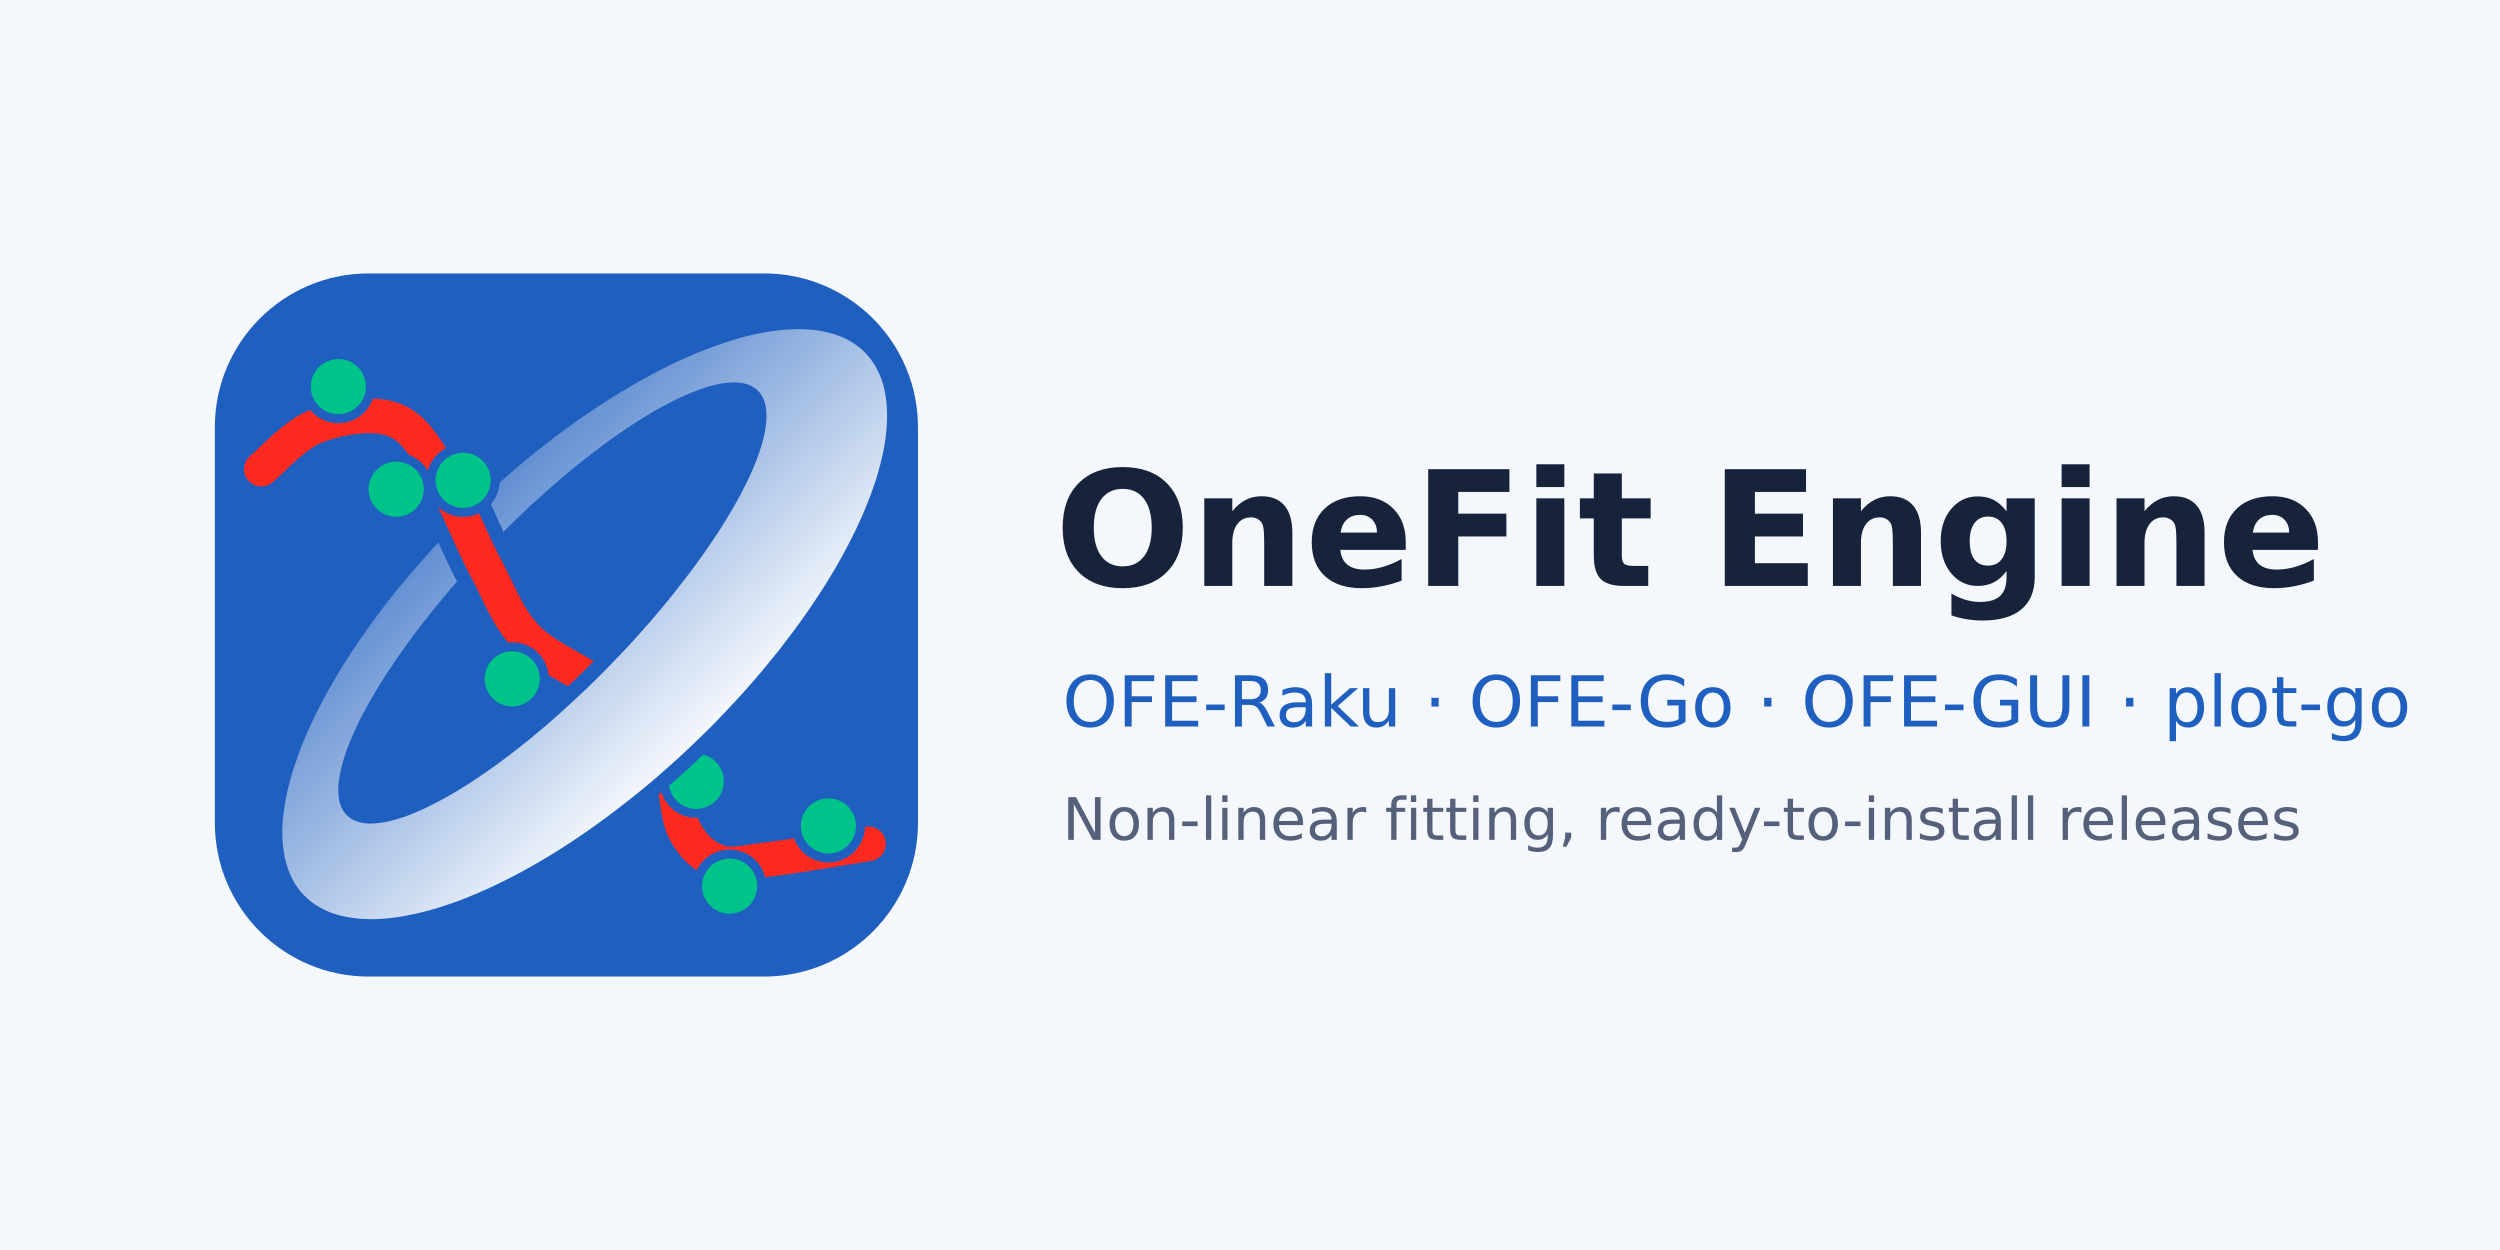
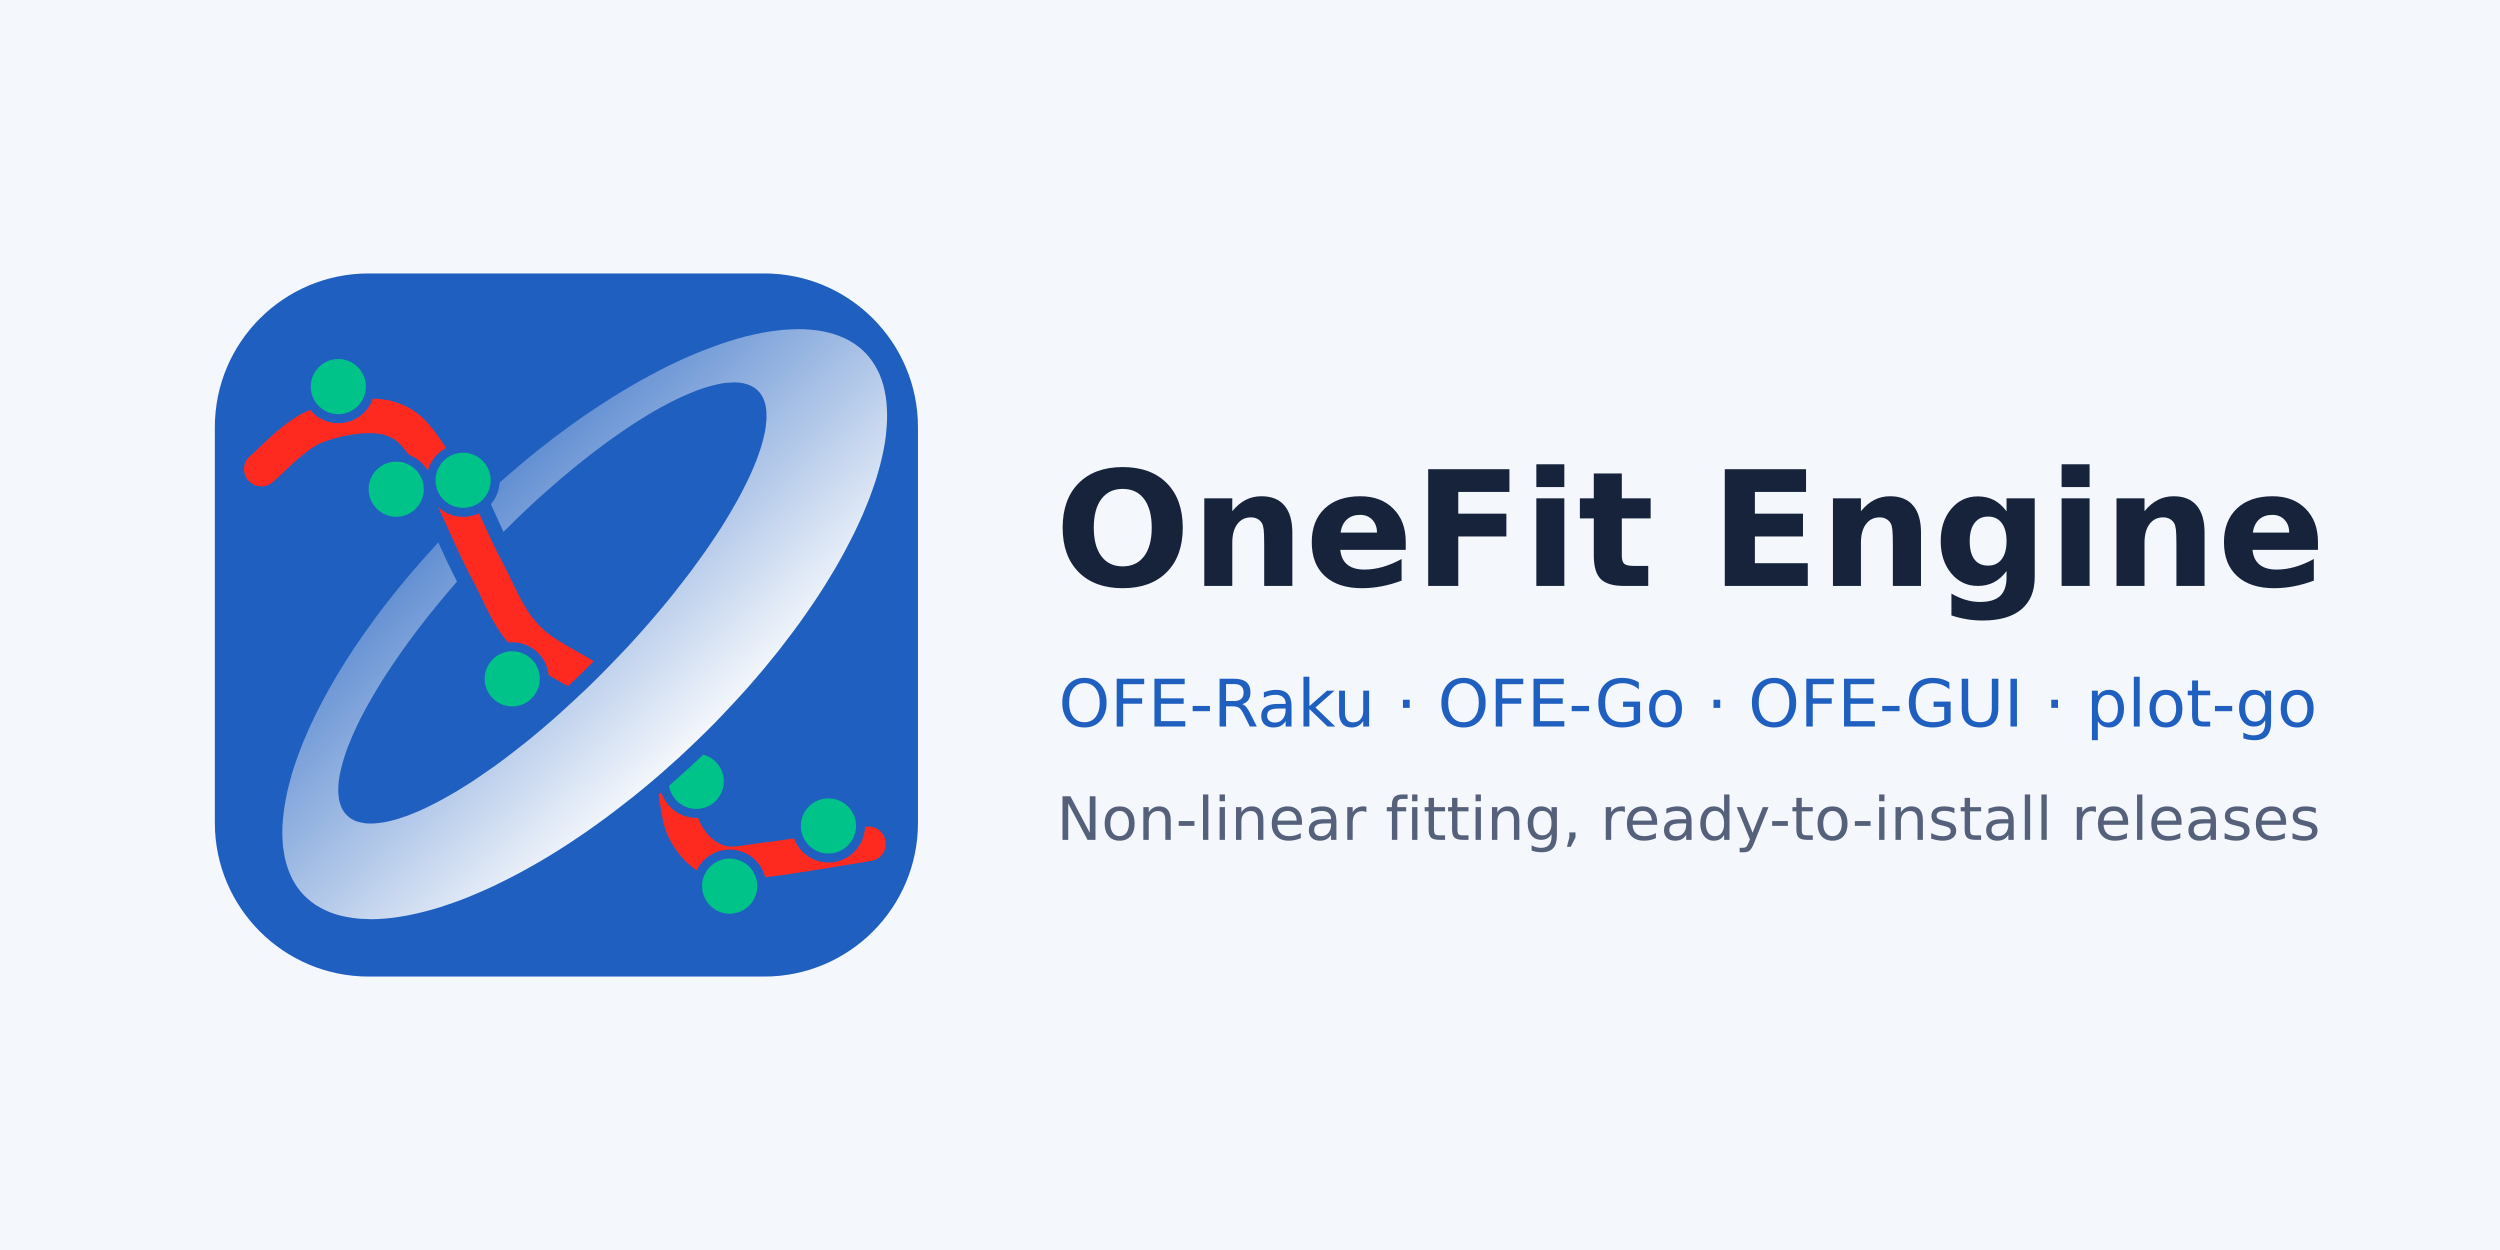
<svg xmlns="http://www.w3.org/2000/svg" viewBox="0 0 1280 640" width="1280" height="640">
  <rect width="1280" height="640" fill="#f4f7fc" />
  <svg x="110" y="140" width="360" height="360" viewBox="0 0 64 64">
    <defs>
      <linearGradient id="ring" gradientUnits="userSpaceOnUse" x1="23.44" y1="21.34" x2="43.89" y2="42.51">
        <stop offset="0" stop-color="#ffffff" stop-opacity="0.30" />
        <stop offset="1" stop-color="#ffffff" stop-opacity="0.95" />
      </linearGradient>
      <clipPath id="far">
        <path d="M-37.55 100.69L104.88 -36.85 36.11 -108.06 -106.32 29.48Z" />
      </clipPath>
      <clipPath id="near">
        <path d="M-37.55 100.69L104.88 -36.85 173.65 34.37 31.22 171.91Z" />
      </clipPath>
      <mask id="far-cut" maskUnits="userSpaceOnUse" x="-20" y="-20" width="104" height="104">
        <rect x="-20" y="-20" width="104" height="104" fill="#fff" />
        <g clip-path="url(#far)">
          <path d="M4.23 17.81L4.27 17.78 4.32 17.74 4.36 17.7 4.41 17.66 4.46 17.62 4.51 17.57 4.57 17.52 4.62 17.47 4.68 17.42 4.74 17.36 4.8 17.3 4.87 17.24 4.93 17.18 5 17.11 5.07 17.05 5.14 16.98 5.21 16.91 5.28 16.84 5.36 16.77 5.43 16.7 5.51 16.63 5.59 16.55 5.67 16.48 5.75 16.4 5.83 16.33 5.91 16.25 6 16.17 6.08 16.09 6.17 16.01 6.26 15.94 6.34 15.86 6.43 15.78 6.52 15.7 6.61 15.62 6.71 15.54 6.8 15.47 6.89 15.39 6.98 15.31 7.08 15.24 7.17 15.16 7.27 15.09 7.36 15.01 7.46 14.94 7.55 14.87 7.65 14.8 7.75 14.73 7.84 14.66 7.94 14.6 8.04 14.53 8.14 14.47 8.23 14.41 8.33 14.35 8.43 14.29 8.53 14.24 8.62 14.18 8.72 14.13 8.82 14.09 8.91 14.04 9.01 14 9.1 13.96 9.2 13.92 9.3 13.88 9.4 13.84 9.5 13.81 9.6 13.77 9.71 13.73 9.81 13.7 9.92 13.66 10.02 13.63 10.13 13.59 10.24 13.56 10.35 13.53 10.47 13.5 10.58 13.47 10.69 13.44 10.81 13.41 10.92 13.38 11.04 13.35 11.15 13.32 11.27 13.3 11.39 13.27 11.5 13.25 11.62 13.22 11.74 13.2 11.86 13.18 11.98 13.16 12.1 13.14 12.22 13.12 12.34 13.1 12.45 13.08 12.57 13.07 12.69 13.05 12.81 13.04 12.93 13.02 13.05 13.01 13.16 13 13.28 12.99 13.4 12.98 13.51 12.98 13.63 12.97 13.74 12.97 13.85 12.96 13.97 12.96 14.08 12.96 14.19 12.96 14.3 12.96 14.41 12.97 14.52 12.97 14.62 12.98 14.73 12.99 14.83 13 14.94 13.01 15.04 13.02 15.14 13.03 15.24 13.05 15.33 13.06 15.43 13.08 15.52 13.1 15.61 13.12 15.7 13.14 15.79 13.17 15.88 13.19 15.96 13.22 16.04 13.25 16.13 13.27 16.21 13.3 16.29 13.33 16.36 13.36 16.44 13.39 16.52 13.42 16.59 13.46 16.66 13.49 16.74 13.52 16.81 13.56 16.88 13.6 16.95 13.64 17.01 13.67 17.08 13.71 17.15 13.76 17.21 13.8 17.28 13.84 17.34 13.89 17.41 13.94 17.47 13.98 17.53 14.03 17.59 14.08 17.66 14.13 17.72 14.19 17.78 14.24 17.84 14.3 17.9 14.36 17.96 14.42 18.02 14.48 18.08 14.54 18.14 14.6 18.2 14.67 18.26 14.74 18.32 14.81 18.38 14.88 18.44 14.95 18.5 15.02 18.56 15.1 18.63 15.18 18.69 15.26 18.75 15.34 18.81 15.42 18.88 15.51 18.94 15.59 19 15.68 19.07 15.77 19.13 15.87 19.2 15.96 19.27 16.06 19.33 16.16 19.4 16.26 19.47 16.36 19.54 16.47 19.62 16.58 19.69 16.69 19.76 16.8 19.84 16.91 19.91 17.03 19.99 17.16 20.07 17.29 20.14 17.42 20.22 17.55 20.3 17.69 20.38 17.84 20.46 17.98 20.54 18.13 20.62 18.29 20.7 18.44 20.78 18.6 20.86 18.76 20.95 18.92 21.03 19.09 21.11 19.26 21.2 19.43 21.28 19.6 21.36 19.78 21.45 19.95 21.53 20.13 21.62 20.31 21.7 20.49 21.79 20.67 21.87 20.86 21.96 21.04 22.04 21.22 22.13 21.41 22.21 21.59 22.3 21.78 22.38 21.97 22.47 22.15 22.55 22.34 22.63 22.53 22.72 22.71 22.8 22.9 22.89 23.08 22.97 23.27 23.06 23.45 23.14 23.64 23.22 23.82 23.3 24 23.39 24.18 23.47 24.35 23.55 24.53 23.63 24.7 23.71 24.88 23.79 25.05 23.87 25.22 23.95 25.38 24.03 25.54 24.11 25.7 24.18 25.86 24.26 26.02 24.34 26.17 24.41 26.32 24.49 26.46 24.56 26.61 24.63 26.75 24.71 26.88 24.78 27.02 24.85 27.15 24.91 27.28 24.98 27.41 25.05 27.54 25.11 27.67 25.17 27.8 25.24 27.92 25.3 28.05 25.36 28.17 25.42 28.29 25.48 28.41 25.53 28.53 25.59 28.65 25.65 28.77 25.7 28.88 25.76 29 25.82 29.11 25.87 29.23 25.93 29.34 25.98 29.45 26.03 29.56 26.09 29.67 26.14 29.78 26.2 29.89 26.25 29.99 26.31 30.1 26.36 30.21 26.42 30.31 26.47 30.42 26.53 30.52 26.58 30.62 26.64 30.72 26.7 30.83 26.76 30.93 26.81 31.03 26.87 31.13 26.93 31.23 26.99 31.32 27.06 31.42 27.12 31.52 27.18 31.62 27.25 31.72 27.32 31.81 27.38 31.91 27.45 32.01 27.52 32.1 27.59 32.2 27.67 32.29 27.74 32.39 27.82 32.48 27.89 32.58 27.97 32.67 28.06 32.77 28.14 32.86 28.22 32.96 28.31 33.05 28.4 33.15 28.49 33.24 28.58 33.34 28.68 33.43 28.78 33.52 28.88 33.61 28.98 33.7 29.08 33.79 29.19 33.87 29.3 33.96 29.41 34.05 29.52 34.13 29.63 34.21 29.75 34.29 29.86 34.38 29.98 34.46 30.1 34.54 30.22 34.62 30.34 34.69 30.46 34.77 30.59 34.85 30.71 34.93 30.84 35 30.96 35.08 31.09 35.15 31.22 35.23 31.35 35.3 31.48 35.38 31.61 35.45 31.74 35.53 31.87 35.6 32 35.68 32.13 35.75 32.26 35.83 32.39 35.9 32.52 35.98 32.65 36.05 32.79 36.13 32.92 36.2 33.05 36.28 33.18 36.35 33.31 36.43 33.44 36.51 33.56 36.58 33.69 36.66 33.82 36.74 33.95 36.82 34.07 36.9 34.2 36.98 34.32 37.06 34.44 37.14 34.56 37.23 34.68 37.31 34.8 37.4 34.92 37.48 35.04 37.57 35.15 37.66 35.26 37.75 35.37 37.84 35.48 37.93 35.59 38.02 35.7 38.11 35.8 38.21 35.91 38.31 36.01 38.4 36.12 38.5 36.22 38.6 36.33 38.7 36.43 38.8 36.53 38.9 36.64 39 36.74 39.11 36.85 39.21 36.95 39.32 37.05 39.42 37.16 39.53 37.26 39.63 37.36 39.74 37.46 39.85 37.56 39.96 37.66 40.06 37.76 40.17 37.86 40.28 37.96 40.39 38.06 40.5 38.16 40.61 38.26 40.73 38.35 40.84 38.45 40.95 38.54 41.06 38.64 41.17 38.73 41.29 38.83 41.4 38.92 41.51 39.01 41.62 39.1 41.74 39.19 41.85 39.28 41.96 39.37 42.08 39.45 42.19 39.54 42.3 39.63 42.41 39.71 42.53 39.79 42.64 39.87 42.75 39.96 42.86 40.04 42.98 40.11 43.09 40.19 43.2 40.27 43.31 40.34 43.42 40.42 43.53 40.49 43.64 40.56 43.75 40.63 43.86 40.7 43.97 40.76 44.08 40.83 44.19 40.89 44.29 40.96 44.4 41.02 44.5 41.08 44.61 41.13 44.72 41.19 44.82 41.24 44.93 41.29 45.03 41.34 45.14 41.39 45.25 41.43 45.36 41.48 45.47 41.52 45.58 41.55 45.69 41.59 45.8 41.63 45.91 41.66 46.02 41.69 46.13 41.72 46.24 41.75 46.35 41.78 46.46 41.81 46.57 41.83 46.68 41.86 46.79 41.88 46.9 41.91 47.01 41.93 47.12 41.95 47.23 41.97 47.34 41.99 47.45 42.01 47.56 42.02 47.67 42.04 47.78 42.06 47.88 42.08 47.99 42.09 48.1 42.11 48.2 42.13 48.31 42.14 48.41 42.16 48.52 42.18 48.62 42.19 48.72 42.21 48.82 42.23 48.93 42.25 49.03 42.27 49.12 42.28 49.22 42.3 49.32 42.32 49.42 42.34 49.51 42.37 49.6 42.39 49.7 42.41 49.79 42.44 49.88 42.46 49.97 42.49 50.05 42.52 50.14 42.55 50.22 42.58 50.31 42.61 50.39 42.64 50.47 42.68 50.55 42.71 50.62 42.75 50.7 42.79 50.77 42.83 50.85 42.87 50.92 42.91 50.99 42.95 51.06 42.99 51.13 43.04 51.2 43.08 51.27 43.12 51.33 43.16 51.4 43.21 51.46 43.25 51.52 43.29 51.59 43.34 51.65 43.38 51.71 43.43 51.77 43.47 51.83 43.52 51.89 43.56 51.94 43.61 52 43.66 52.06 43.7 52.11 43.75 52.16 43.8 52.22 43.85 52.27 43.89 52.32 43.94 52.37 43.99 52.42 44.04 52.47 44.09 52.51 44.14 52.56 44.2 52.61 44.25 52.65 44.3 52.7 44.35 52.74 44.4 52.78 44.46 52.82 44.51 52.86 44.56 52.9 44.62 52.94 44.67 52.98 44.73 53.02 44.78 53.05 44.84 53.09 44.9 53.12 44.95 53.16 45.01 53.19 45.07 53.22 45.13 53.25 45.19 53.28 45.24 53.31 45.3 53.34 45.36 53.37 45.42 53.4 45.49 53.42 45.55 53.45 45.61 53.47 45.67 53.5 45.73 53.52 45.8 53.54 45.86 53.56 45.92 53.58 45.99 53.6 46.05 53.62 46.11 53.64 46.17 53.65 46.23 53.66 46.29 53.68 46.36 53.69 46.42 53.7 46.48 53.71 46.54 53.72 46.6 53.72 46.66 53.73 46.72 53.73 46.79 53.74 46.85 53.74 46.91 53.74 46.97 53.74 47.04 53.74 47.1 53.74 47.17 53.74 47.23 53.74 47.29 53.74 47.36 53.73 47.43 53.73 47.49 53.73 47.56 53.72 47.63 53.71 47.7 53.71 47.77 53.7 47.84 53.69 47.91 53.68 47.99 53.67 48.06 53.66 48.14 53.65 48.21 53.64 48.29 53.63 48.37 53.62 48.45 53.61 48.53 53.6 48.61 53.59 48.69 53.57 48.78 53.56 48.87 53.55 48.95 53.53 49.04 53.52 49.13 53.51 49.23 53.49 49.32 53.48 49.42 53.46 49.51 53.45 49.61 53.44 49.72 53.42 49.82 53.41 49.92 53.39 50.03 53.38 50.14 53.37 50.25 53.35 50.36 53.34 50.48 53.32 50.6 53.31 50.73 53.29 50.86 53.28 50.99 53.26 51.13 53.24 51.28 53.22 51.42 53.2 51.57 53.18 51.73 53.16 51.89 53.13 52.05 53.11 52.21 53.09 52.37 53.06 52.54 53.04 52.71 53.01 52.88 52.98 53.06 52.96 53.23 52.93 53.41 52.9 53.59 52.88 53.77 52.85 53.95 52.82 54.13 52.79 54.31 52.76 54.49 52.73 54.67 52.7 54.85 52.67 55.04 52.65 55.22 52.62 55.4 52.59 55.58 52.56 55.76 52.53 55.93 52.5 56.11 52.47 56.28 52.44 56.46 52.41 56.63 52.39 56.8 52.36 56.96 52.33 57.13 52.3 57.29 52.28 57.44 52.25 57.6 52.23 57.75 52.2 57.9 52.18 58.04 52.15 58.18 52.13 58.32 52.11 58.45 52.09 58.58 52.07 58.7 52.05 58.82 52.03 58.94 52.01 59.04 51.99 59.15 51.97 59.24 51.96 59.33 51.94 59.42 51.93 59.5 51.92" fill="none" stroke="#000" stroke-width="5.79" stroke-linecap="round" stroke-linejoin="round" />
          <circle cx="11.24" cy="10.3" r="3.33" />
          <circle cx="16.51" cy="19.64" r="3.33" />
          <circle cx="22.6" cy="18.83" r="3.33" />
          <circle cx="27.07" cy="36.9" r="3.33" />
          <circle cx="43.82" cy="46.23" r="3.33" />
          <circle cx="46.86" cy="55.77" r="3.33" />
          <circle cx="55.85" cy="50.29" r="3.33" />
        </g>
      </mask>
      <mask id="near-cut" maskUnits="userSpaceOnUse" x="-20" y="-20" width="104" height="104">
        <rect x="-20" y="-20" width="104" height="104" fill="#fff" />
        <g clip-path="url(#near)">
          <path d="M59.22 7.24L59.53 7.59 59.81 7.96 60.07 8.35 60.3 8.77 60.51 9.2 60.69 9.67 60.84 10.15 60.96 10.65 61.06 11.18 61.13 11.72 61.17 12.29 61.19 12.88 61.18 13.48 61.14 14.1 61.08 14.74 60.99 15.4 60.87 16.07 60.72 16.76 60.55 17.46 60.35 18.18 60.13 18.91 59.87 19.66 59.6 20.41 59.29 21.18 58.97 21.96 58.61 22.75 58.24 23.54 57.83 24.35 57.41 25.16 56.96 25.98 56.49 26.81 55.99 27.64 55.48 28.47 54.94 29.31 54.38 30.15 53.8 30.99 53.2 31.84 52.58 32.68 51.94 33.52 51.29 34.37 50.61 35.2 49.93 36.04 49.22 36.87 48.5 37.7 47.76 38.52 47.01 39.33 46.25 40.14 45.48 40.94 44.69 41.73 43.89 42.51 43.08 43.28 42.27 44.04 41.44 44.78 40.61 45.52 39.77 46.24 38.92 46.95 38.07 47.64 37.21 48.31 36.36 48.97 35.49 49.62 34.63 50.24 33.77 50.85 32.9 51.44 32.04 52.01 31.18 52.56 30.32 53.09 29.46 53.6 28.61 54.08 27.76 54.55 26.92 54.99 26.08 55.41 25.26 55.81 24.44 56.18 23.63 56.53 22.83 56.86 22.04 57.16 21.26 57.43 20.49 57.69 19.74 57.91 19 58.11 18.28 58.28 17.57 58.43 16.88 58.55 16.2 58.65 15.54 58.72 14.9 58.76 14.27 58.78 13.67 58.76 13.09 58.73 12.52 58.66 11.98 58.57 11.46 58.46 10.96 58.32 10.48 58.15 10.03 57.95 9.6 57.73 9.19 57.49 8.81 57.22 8.45 56.92 8.11 56.6 7.8 56.26 7.52 55.89 7.26 55.49 7.03 55.08 6.83 54.64 6.65 54.18 6.5 53.7 6.37 53.19 6.28 52.67 6.2 52.12 6.16 51.56 6.14 50.97 6.15 50.37 6.19 49.74 6.26 49.1 6.35 48.45 6.47 47.77 6.61 47.09 6.79 46.38 6.98 45.66 7.21 44.93 7.46 44.19 7.74 43.43 8.04 42.66 8.37 41.89 8.72 41.1 9.1 40.3 9.5 39.5 9.93 38.68 10.38 37.86 10.85 37.04 11.34 36.21 11.86 35.37 12.4 34.53 12.96 33.69 13.54 32.85 14.14 32.01 14.75 31.16 15.39 30.32 16.05 29.48 16.72 28.64 17.41 27.81 18.12 26.97 18.84 26.15 19.57 25.33 20.32 24.51 21.08 23.7 21.86 22.91 22.65 22.12 23.44 21.34 24.25 20.57 25.07 19.81 25.89 19.06 26.73 18.33 27.57 17.61 28.41 16.9 29.26 16.21 30.12 15.53 30.98 14.87 31.84 14.23 32.7 13.6 33.57 12.99 34.43 12.41 35.3 11.84 36.16 11.29 37.02 10.76 37.88 10.25 38.73 9.76 39.58 9.3 40.42 8.85 41.25 8.43 42.08 8.03 42.9 7.66 43.71 7.31 44.51 6.99 45.3 6.69 46.08 6.41 46.84 6.16 47.59 5.93 48.33 5.73 49.06 5.56 49.77 5.41 50.46 5.29 51.14 5.2 51.8 5.13 52.44 5.09 53.06 5.07 53.66 5.08 54.25 5.12 54.81 5.18 55.36 5.27 55.88 5.39 56.38 5.53 56.85 5.7 57.31 5.89 57.74 6.11 58.15 6.36 58.53 6.63 58.89 6.92Z M49.41 10.65L49.57 10.82 49.72 11.02 49.85 11.24 49.96 11.47 50.05 11.72 50.12 11.99 50.17 12.28 50.2 12.59 50.21 12.91 50.21 13.25 50.18 13.6 50.14 13.98 50.08 14.37 49.99 14.77 49.89 15.19 49.77 15.62 49.63 16.07 49.47 16.53 49.3 17 49.1 17.49 48.89 17.99 48.66 18.5 48.41 19.02 48.14 19.56 47.86 20.1 47.56 20.66 47.24 21.22 46.91 21.79 46.56 22.37 46.2 22.96 45.82 23.55 45.42 24.15 45.01 24.76 44.59 25.37 44.15 25.98 43.7 26.6 43.24 27.23 42.76 27.85 42.27 28.48 41.78 29.11 41.27 29.74 40.75 30.37 40.22 31 39.68 31.63 39.13 32.26 38.57 32.89 38.01 33.51 37.44 34.13 36.86 34.74 36.27 35.35 35.68 35.96 35.09 36.56 34.49 37.15 33.89 37.74 33.28 38.31 32.67 38.88 32.06 39.44 31.45 40 30.84 40.54 30.23 41.07 29.62 41.59 29.01 42.1 28.4 42.6 27.79 43.08 27.19 43.55 26.59 44.01 25.99 44.46 25.4 44.89 24.81 45.3 24.23 45.7 23.66 46.09 23.09 46.46 22.53 46.81 21.98 47.15 21.44 47.46 20.9 47.77 20.38 48.05 19.86 48.32 19.36 48.57 18.87 48.8 18.39 49.01 17.92 49.2 17.47 49.38 17.02 49.53 16.6 49.67 16.18 49.78 15.78 49.88 15.39 49.96 15.02 50.01 14.67 50.05 14.33 50.07 14.01 50.07 13.7 50.05 13.41 50 13.14 49.94 12.88 49.86 12.64 49.76 12.42 49.64 12.22 49.5 12.04 49.34 11.87 49.16 11.73 48.97 11.6 48.75 11.49 48.52 11.4 48.27 11.33 48 11.28 47.71 11.25 47.4 11.23 47.08 11.24 46.74 11.26 46.38 11.31 46.01 11.37 45.62 11.46 45.22 11.56 44.8 11.68 44.37 11.82 43.92 11.97 43.46 12.15 42.98 12.35 42.5 12.56 42 12.79 41.49 13.04 40.96 13.3 40.43 13.59 39.89 13.89 39.33 14.21 38.77 14.54 38.2 14.89 37.62 15.25 37.03 15.63 36.44 16.03 35.84 16.44 35.23 16.86 34.62 17.3 34 17.75 33.38 18.21 32.76 18.69 32.13 19.17 31.51 19.67 30.88 20.18 30.25 20.7 29.62 21.23 28.99 21.77 28.36 22.32 27.73 22.88 27.1 23.44 26.48 24.01 25.86 24.59 25.25 25.18 24.64 25.76 24.03 26.36 23.43 26.96 22.84 27.56 22.25 28.17 21.67 28.77 21.1 29.38 20.54 30 19.99 30.61 19.45 31.22 18.92 31.83 18.4 32.44 17.89 33.05 17.39 33.66 16.91 34.26 16.44 34.86 15.98 35.46 15.53 36.05 15.1 36.64 14.69 37.22 14.29 37.79 13.9 38.36 13.53 38.92 13.18 39.47 12.84 40.01 12.52 40.55 12.22 41.07 11.94 41.58 11.67 42.09 11.42 42.58 11.19 43.06 10.98 43.53 10.79 43.98 10.61 44.42 10.46 44.85 10.32 45.27 10.21 45.67 10.11 46.05 10.03 46.42 9.97 46.78 9.94 47.12 9.92 47.44 9.92 47.75 9.94 48.04 9.98 48.31 10.05 48.57 10.13 48.8 10.23 49.02 10.35 49.23 10.49Z" fill="#000" fill-rule="evenodd" stroke="#000" stroke-width="2.64" />
        </g>
      </mask>
    </defs>
    <rect width="64" height="64" rx="14" fill="#1f5fbf" />
    <g mask="url(#near-cut)">
      <path d="M4.23 17.81L4.27 17.78 4.32 17.74 4.36 17.7 4.41 17.66 4.46 17.62 4.51 17.57 4.57 17.52 4.62 17.47 4.68 17.42 4.74 17.36 4.8 17.3 4.87 17.24 4.93 17.18 5 17.11 5.07 17.05 5.14 16.98 5.21 16.91 5.28 16.84 5.36 16.77 5.43 16.7 5.51 16.63 5.59 16.55 5.67 16.48 5.75 16.4 5.83 16.33 5.91 16.25 6 16.17 6.08 16.09 6.17 16.01 6.26 15.94 6.34 15.86 6.43 15.78 6.52 15.7 6.61 15.62 6.71 15.54 6.8 15.47 6.89 15.39 6.98 15.31 7.08 15.24 7.17 15.16 7.27 15.09 7.36 15.01 7.46 14.94 7.55 14.87 7.65 14.8 7.75 14.73 7.84 14.66 7.94 14.6 8.04 14.53 8.14 14.47 8.23 14.41 8.33 14.35 8.43 14.29 8.53 14.24 8.62 14.18 8.72 14.13 8.82 14.09 8.91 14.04 9.01 14 9.1 13.96 9.2 13.92 9.3 13.88 9.4 13.84 9.5 13.81 9.6 13.77 9.71 13.73 9.81 13.7 9.92 13.66 10.02 13.63 10.13 13.59 10.24 13.56 10.35 13.53 10.47 13.5 10.58 13.47 10.69 13.44 10.81 13.41 10.92 13.38 11.04 13.35 11.15 13.32 11.27 13.3 11.39 13.27 11.5 13.25 11.62 13.22 11.74 13.2 11.86 13.18 11.98 13.16 12.1 13.14 12.22 13.12 12.34 13.1 12.45 13.08 12.57 13.07 12.69 13.05 12.81 13.04 12.93 13.02 13.05 13.01 13.16 13 13.28 12.99 13.4 12.98 13.51 12.98 13.63 12.97 13.74 12.97 13.85 12.96 13.97 12.96 14.08 12.96 14.19 12.96 14.3 12.96 14.41 12.97 14.52 12.97 14.62 12.98 14.73 12.99 14.83 13 14.94 13.01 15.04 13.02 15.14 13.03 15.24 13.05 15.33 13.06 15.43 13.08 15.52 13.1 15.61 13.12 15.7 13.14 15.79 13.17 15.88 13.19 15.96 13.22 16.04 13.25 16.13 13.27 16.21 13.3 16.29 13.33 16.36 13.36 16.44 13.39 16.52 13.42 16.59 13.46 16.66 13.49 16.74 13.52 16.81 13.56 16.88 13.6 16.95 13.64 17.01 13.67 17.08 13.71 17.15 13.76 17.21 13.8 17.28 13.84 17.34 13.89 17.41 13.94 17.47 13.98 17.53 14.03 17.59 14.08 17.66 14.13 17.72 14.19 17.78 14.24 17.84 14.3 17.9 14.36 17.96 14.42 18.02 14.48 18.08 14.54 18.14 14.6 18.2 14.67 18.26 14.74 18.32 14.81 18.38 14.88 18.44 14.95 18.5 15.02 18.56 15.1 18.63 15.18 18.69 15.26 18.75 15.34 18.81 15.42 18.88 15.51 18.94 15.59 19 15.68 19.07 15.77 19.13 15.87 19.2 15.96 19.27 16.06 19.33 16.16 19.4 16.26 19.47 16.36 19.54 16.47 19.62 16.58 19.69 16.69 19.76 16.8 19.84 16.91 19.91 17.03 19.99 17.16 20.07 17.29 20.14 17.42 20.22 17.55 20.3 17.69 20.38 17.84 20.46 17.98 20.54 18.13 20.62 18.29 20.7 18.44 20.78 18.6 20.86 18.76 20.95 18.92 21.03 19.09 21.11 19.26 21.2 19.43 21.28 19.6 21.36 19.78 21.45 19.95 21.53 20.13 21.62 20.31 21.7 20.49 21.79 20.67 21.87 20.86 21.96 21.04 22.04 21.22 22.13 21.41 22.21 21.59 22.3 21.78 22.38 21.97 22.47 22.15 22.55 22.34 22.63 22.53 22.72 22.71 22.8 22.9 22.89 23.08 22.97 23.27 23.06 23.45 23.14 23.64 23.22 23.82 23.3 24 23.39 24.18 23.47 24.35 23.55 24.53 23.63 24.7 23.71 24.88 23.79 25.05 23.87 25.22 23.95 25.38 24.03 25.54 24.11 25.7 24.18 25.86 24.26 26.02 24.34 26.17 24.41 26.32 24.49 26.46 24.56 26.61 24.63 26.75 24.71 26.88 24.78 27.02 24.85 27.15 24.91 27.28 24.98 27.41 25.05 27.54 25.11 27.67 25.17 27.8 25.24 27.92 25.3 28.05 25.36 28.17 25.42 28.29 25.48 28.41 25.53 28.53 25.59 28.65 25.65 28.77 25.7 28.88 25.76 29 25.82 29.11 25.87 29.23 25.93 29.34 25.98 29.45 26.03 29.56 26.09 29.67 26.14 29.78 26.2 29.89 26.25 29.99 26.31 30.1 26.36 30.21 26.42 30.31 26.47 30.42 26.53 30.52 26.58 30.62 26.64 30.72 26.7 30.83 26.76 30.93 26.81 31.03 26.87 31.13 26.93 31.23 26.99 31.32 27.06 31.42 27.12 31.52 27.18 31.62 27.25 31.72 27.32 31.81 27.38 31.91 27.45 32.01 27.52 32.1 27.59 32.2 27.67 32.29 27.74 32.39 27.82 32.48 27.89 32.58 27.97 32.67 28.06 32.77 28.14 32.86 28.22 32.96 28.31 33.05 28.4 33.15 28.49 33.24 28.58 33.34 28.68 33.43 28.78 33.52 28.88 33.61 28.98 33.7 29.08 33.79 29.19 33.87 29.3 33.96 29.41 34.05 29.52 34.13 29.63 34.21 29.75 34.29 29.86 34.38 29.98 34.46 30.1 34.54 30.22 34.62 30.34 34.69 30.46 34.77 30.59 34.85 30.71 34.93 30.84 35 30.96 35.08 31.09 35.15 31.22 35.23 31.35 35.3 31.48 35.38 31.61 35.45 31.74 35.53 31.87 35.6 32 35.68 32.13 35.75 32.26 35.83 32.39 35.9 32.52 35.98 32.65 36.05 32.79 36.13 32.92 36.2 33.05 36.28 33.18 36.35 33.31 36.43 33.44 36.51 33.56 36.58 33.69 36.66 33.82 36.74 33.95 36.82 34.07 36.9 34.2 36.98 34.32 37.06 34.44 37.14 34.56 37.23 34.68 37.31 34.8 37.4 34.92 37.48 35.04 37.57 35.15 37.66 35.26 37.75 35.37 37.84 35.48 37.93 35.59 38.02 35.7 38.11 35.8 38.21 35.91 38.31 36.01 38.4 36.12 38.5 36.22 38.6 36.33 38.7 36.43 38.8 36.53 38.9 36.64 39 36.74 39.11 36.85 39.21 36.95 39.32 37.05 39.42 37.16 39.53 37.26 39.63 37.36 39.74 37.46 39.85 37.56 39.96 37.66 40.06 37.76 40.17 37.86 40.28 37.96 40.39 38.06 40.5 38.16 40.61 38.26 40.73 38.35 40.84 38.45 40.95 38.54 41.06 38.64 41.17 38.73 41.29 38.83 41.4 38.92 41.51 39.01 41.62 39.1 41.74 39.19 41.85 39.28 41.96 39.37 42.08 39.45 42.19 39.54 42.3 39.63 42.41 39.71 42.53 39.79 42.64 39.87 42.75 39.96 42.86 40.04 42.98 40.11 43.09 40.19 43.2 40.27 43.31 40.34 43.42 40.42 43.53 40.49 43.64 40.56 43.75 40.63 43.86 40.7 43.97 40.76 44.08 40.83 44.19 40.89 44.29 40.96 44.4 41.02 44.5 41.08 44.61 41.13 44.72 41.19 44.82 41.24 44.93 41.29 45.03 41.34 45.14 41.39 45.25 41.43 45.36 41.48 45.47 41.52 45.58 41.55 45.69 41.59 45.8 41.63 45.91 41.66 46.02 41.69 46.13 41.72 46.24 41.75 46.35 41.78 46.46 41.81 46.57 41.83 46.68 41.86 46.79 41.88 46.9 41.91 47.01 41.93 47.12 41.95 47.23 41.97 47.34 41.99 47.45 42.01 47.56 42.02 47.67 42.04 47.78 42.06 47.88 42.08 47.99 42.09 48.1 42.11 48.2 42.13 48.31 42.14 48.41 42.16 48.52 42.18 48.62 42.19 48.72 42.21 48.82 42.23 48.93 42.25 49.03 42.27 49.12 42.28 49.22 42.3 49.32 42.32 49.42 42.34 49.51 42.37 49.6 42.39 49.7 42.41 49.79 42.44 49.88 42.46 49.97 42.49 50.05 42.52 50.14 42.55 50.22 42.58 50.31 42.61 50.39 42.64 50.47 42.68 50.55 42.71 50.62 42.75 50.7 42.79 50.77 42.83 50.85 42.87 50.92 42.91 50.99 42.95 51.06 42.99 51.13 43.04 51.2 43.08 51.27 43.12 51.33 43.16 51.4 43.21 51.46 43.25 51.52 43.29 51.59 43.34 51.65 43.38 51.71 43.43 51.77 43.47 51.83 43.52 51.89 43.56 51.94 43.61 52 43.66 52.06 43.7 52.11 43.75 52.16 43.8 52.22 43.85 52.27 43.89 52.32 43.94 52.37 43.99 52.42 44.04 52.47 44.09 52.51 44.14 52.56 44.2 52.61 44.25 52.65 44.3 52.7 44.35 52.74 44.4 52.78 44.46 52.82 44.51 52.86 44.56 52.9 44.62 52.94 44.67 52.98 44.73 53.02 44.78 53.05 44.84 53.09 44.9 53.12 44.95 53.16 45.01 53.19 45.07 53.22 45.13 53.25 45.19 53.28 45.24 53.31 45.3 53.34 45.36 53.37 45.42 53.4 45.49 53.42 45.55 53.45 45.61 53.47 45.67 53.5 45.73 53.52 45.8 53.54 45.86 53.56 45.92 53.58 45.99 53.6 46.05 53.62 46.11 53.64 46.17 53.65 46.23 53.66 46.29 53.68 46.36 53.69 46.42 53.7 46.48 53.71 46.54 53.72 46.6 53.72 46.66 53.73 46.72 53.73 46.79 53.74 46.85 53.74 46.91 53.74 46.97 53.74 47.04 53.74 47.1 53.74 47.17 53.74 47.23 53.74 47.29 53.74 47.36 53.73 47.43 53.73 47.49 53.73 47.56 53.72 47.63 53.71 47.7 53.71 47.77 53.7 47.84 53.69 47.91 53.68 47.99 53.67 48.06 53.66 48.14 53.65 48.21 53.64 48.29 53.63 48.37 53.62 48.45 53.61 48.53 53.6 48.61 53.59 48.69 53.57 48.78 53.56 48.87 53.55 48.95 53.53 49.04 53.52 49.13 53.51 49.23 53.49 49.32 53.48 49.42 53.46 49.51 53.45 49.61 53.44 49.72 53.42 49.82 53.41 49.92 53.39 50.03 53.38 50.14 53.37 50.25 53.35 50.36 53.34 50.48 53.32 50.6 53.31 50.73 53.29 50.86 53.28 50.99 53.26 51.13 53.24 51.28 53.22 51.42 53.2 51.57 53.18 51.73 53.16 51.89 53.13 52.05 53.11 52.21 53.09 52.37 53.06 52.54 53.04 52.71 53.01 52.88 52.98 53.06 52.96 53.23 52.93 53.41 52.9 53.59 52.88 53.77 52.85 53.95 52.82 54.13 52.79 54.31 52.76 54.49 52.73 54.67 52.7 54.85 52.67 55.04 52.65 55.22 52.62 55.4 52.59 55.58 52.56 55.76 52.53 55.93 52.5 56.11 52.47 56.28 52.44 56.46 52.41 56.63 52.39 56.8 52.36 56.96 52.33 57.13 52.3 57.29 52.28 57.44 52.25 57.6 52.23 57.75 52.2 57.9 52.18 58.04 52.15 58.18 52.13 58.32 52.11 58.45 52.09 58.58 52.07 58.7 52.05 58.82 52.03 58.94 52.01 59.04 51.99 59.15 51.97 59.24 51.96 59.33 51.94 59.42 51.93 59.5 51.92" fill="none" stroke="#ff2a1f" stroke-width="3.15" stroke-linecap="round" stroke-linejoin="round" />
      <circle cx="11.24" cy="10.3" r="3.33" fill="#1f5fbf" />
      <circle cx="11.24" cy="10.3" r="2.51" fill="#00c389" />
      <circle cx="16.51" cy="19.64" r="3.33" fill="#1f5fbf" />
      <circle cx="16.51" cy="19.64" r="2.51" fill="#00c389" />
      <circle cx="22.6" cy="18.83" r="3.33" fill="#1f5fbf" />
      <circle cx="22.6" cy="18.83" r="2.51" fill="#00c389" />
      <circle cx="27.07" cy="36.9" r="3.33" fill="#1f5fbf" />
      <circle cx="27.07" cy="36.9" r="2.51" fill="#00c389" />
      <circle cx="43.82" cy="46.23" r="3.33" fill="#1f5fbf" />
      <circle cx="43.82" cy="46.23" r="2.51" fill="#00c389" />
      <circle cx="46.86" cy="55.77" r="3.33" fill="#1f5fbf" />
      <circle cx="46.86" cy="55.77" r="2.51" fill="#00c389" />
      <circle cx="55.85" cy="50.29" r="3.33" fill="#1f5fbf" />
      <circle cx="55.85" cy="50.29" r="2.51" fill="#00c389" />
    </g>
    <path d="M59.22 7.24L59.53 7.59 59.81 7.96 60.07 8.35 60.3 8.77 60.51 9.2 60.69 9.67 60.84 10.15 60.96 10.65 61.06 11.18 61.13 11.72 61.17 12.29 61.19 12.88 61.18 13.48 61.14 14.1 61.08 14.74 60.99 15.4 60.87 16.07 60.72 16.76 60.55 17.46 60.35 18.18 60.13 18.91 59.87 19.66 59.6 20.41 59.29 21.18 58.97 21.96 58.61 22.75 58.24 23.54 57.83 24.35 57.41 25.16 56.96 25.98 56.49 26.81 55.99 27.64 55.48 28.47 54.94 29.31 54.38 30.15 53.8 30.99 53.2 31.84 52.58 32.68 51.94 33.52 51.29 34.37 50.61 35.2 49.93 36.04 49.22 36.87 48.5 37.7 47.76 38.52 47.01 39.33 46.25 40.14 45.48 40.94 44.69 41.73 43.89 42.51 43.08 43.28 42.27 44.04 41.44 44.78 40.61 45.52 39.77 46.24 38.92 46.95 38.07 47.64 37.21 48.31 36.36 48.97 35.49 49.62 34.63 50.24 33.77 50.85 32.9 51.44 32.04 52.01 31.18 52.56 30.32 53.09 29.46 53.6 28.61 54.08 27.76 54.55 26.92 54.99 26.08 55.41 25.26 55.81 24.44 56.18 23.63 56.53 22.83 56.86 22.04 57.16 21.26 57.43 20.49 57.69 19.74 57.91 19 58.11 18.28 58.28 17.57 58.43 16.88 58.55 16.2 58.65 15.54 58.72 14.9 58.76 14.27 58.78 13.67 58.76 13.09 58.73 12.52 58.66 11.98 58.57 11.46 58.46 10.96 58.32 10.48 58.15 10.03 57.95 9.6 57.73 9.19 57.49 8.81 57.22 8.45 56.92 8.11 56.6 7.8 56.26 7.52 55.89 7.26 55.49 7.03 55.08 6.83 54.64 6.65 54.18 6.5 53.7 6.37 53.19 6.28 52.67 6.2 52.12 6.16 51.56 6.14 50.97 6.15 50.37 6.19 49.74 6.26 49.1 6.35 48.45 6.47 47.77 6.61 47.09 6.79 46.38 6.98 45.66 7.21 44.93 7.46 44.19 7.74 43.43 8.04 42.66 8.37 41.89 8.72 41.1 9.1 40.3 9.5 39.5 9.93 38.68 10.38 37.86 10.85 37.04 11.34 36.21 11.86 35.37 12.4 34.53 12.96 33.69 13.54 32.85 14.14 32.01 14.75 31.16 15.39 30.32 16.05 29.48 16.72 28.64 17.41 27.81 18.12 26.97 18.84 26.15 19.57 25.33 20.32 24.51 21.08 23.7 21.86 22.91 22.65 22.12 23.44 21.34 24.25 20.57 25.07 19.81 25.89 19.06 26.73 18.33 27.57 17.61 28.41 16.9 29.26 16.21 30.12 15.53 30.98 14.87 31.84 14.23 32.7 13.6 33.57 12.99 34.43 12.41 35.3 11.84 36.16 11.29 37.02 10.76 37.88 10.25 38.73 9.76 39.58 9.3 40.42 8.85 41.25 8.43 42.08 8.03 42.9 7.66 43.71 7.31 44.51 6.99 45.3 6.69 46.08 6.41 46.84 6.16 47.59 5.93 48.33 5.73 49.06 5.56 49.77 5.41 50.46 5.29 51.14 5.2 51.8 5.13 52.44 5.09 53.06 5.07 53.66 5.08 54.25 5.12 54.81 5.18 55.36 5.27 55.88 5.39 56.38 5.53 56.85 5.7 57.31 5.89 57.74 6.11 58.15 6.36 58.53 6.63 58.89 6.92Z M49.41 10.65L49.57 10.82 49.72 11.02 49.85 11.24 49.96 11.47 50.05 11.72 50.12 11.99 50.17 12.28 50.2 12.59 50.21 12.91 50.21 13.25 50.18 13.6 50.14 13.98 50.08 14.37 49.99 14.77 49.89 15.19 49.77 15.62 49.63 16.07 49.47 16.53 49.3 17 49.1 17.49 48.89 17.99 48.66 18.5 48.41 19.02 48.14 19.56 47.86 20.1 47.56 20.66 47.24 21.22 46.91 21.79 46.56 22.37 46.2 22.96 45.82 23.55 45.42 24.15 45.01 24.76 44.59 25.37 44.15 25.98 43.7 26.6 43.24 27.23 42.76 27.85 42.27 28.48 41.78 29.11 41.27 29.74 40.75 30.37 40.22 31 39.68 31.63 39.13 32.26 38.57 32.89 38.01 33.51 37.44 34.13 36.86 34.74 36.27 35.35 35.68 35.96 35.09 36.56 34.49 37.15 33.89 37.74 33.28 38.31 32.67 38.88 32.06 39.44 31.45 40 30.84 40.54 30.23 41.07 29.62 41.59 29.01 42.1 28.4 42.6 27.79 43.08 27.19 43.55 26.59 44.01 25.99 44.46 25.4 44.89 24.81 45.3 24.23 45.7 23.66 46.09 23.09 46.46 22.53 46.81 21.98 47.15 21.44 47.46 20.9 47.77 20.38 48.05 19.86 48.32 19.36 48.57 18.87 48.8 18.39 49.01 17.92 49.2 17.47 49.38 17.02 49.53 16.6 49.67 16.18 49.78 15.78 49.88 15.39 49.96 15.02 50.01 14.67 50.05 14.33 50.07 14.01 50.07 13.7 50.05 13.41 50 13.14 49.94 12.88 49.86 12.64 49.76 12.42 49.64 12.22 49.5 12.04 49.34 11.87 49.16 11.73 48.97 11.6 48.75 11.49 48.52 11.4 48.27 11.33 48 11.28 47.71 11.25 47.4 11.23 47.08 11.24 46.74 11.26 46.38 11.31 46.01 11.37 45.62 11.46 45.22 11.56 44.8 11.68 44.37 11.82 43.92 11.97 43.46 12.15 42.98 12.35 42.5 12.56 42 12.79 41.49 13.04 40.96 13.3 40.43 13.59 39.89 13.89 39.33 14.21 38.77 14.54 38.2 14.89 37.62 15.25 37.03 15.63 36.44 16.03 35.84 16.44 35.23 16.86 34.62 17.3 34 17.75 33.38 18.21 32.76 18.69 32.13 19.17 31.51 19.67 30.88 20.18 30.25 20.7 29.62 21.23 28.99 21.77 28.36 22.32 27.73 22.88 27.1 23.44 26.48 24.01 25.86 24.59 25.25 25.18 24.64 25.76 24.03 26.36 23.43 26.96 22.84 27.56 22.25 28.17 21.67 28.77 21.1 29.38 20.54 30 19.99 30.61 19.45 31.22 18.92 31.83 18.4 32.44 17.89 33.05 17.39 33.66 16.91 34.26 16.44 34.86 15.98 35.46 15.53 36.05 15.1 36.64 14.69 37.22 14.29 37.79 13.9 38.36 13.53 38.92 13.18 39.47 12.84 40.01 12.52 40.55 12.22 41.07 11.94 41.58 11.67 42.09 11.42 42.58 11.19 43.06 10.98 43.53 10.79 43.98 10.61 44.42 10.46 44.85 10.32 45.27 10.21 45.67 10.11 46.05 10.03 46.42 9.97 46.78 9.94 47.12 9.92 47.44 9.92 47.75 9.94 48.04 9.98 48.31 10.05 48.57 10.13 48.8 10.23 49.02 10.35 49.23 10.49Z" fill="url(#ring)" fill-rule="evenodd" mask="url(#far-cut)" />
  </svg>
  <text x="540" y="300" font-family="DejaVu Sans, Helvetica, Arial, sans-serif" font-weight="700" font-size="82" fill="#16233b">OneFit Engine</text>
-   <text x="544" y="372" font-family="DejaVu Sans, Helvetica, Arial, sans-serif" font-size="36" fill="#1f5fbf">OFE-Raku · OFE-Go · OFE-GUI · plot-go</text>
-   <text x="544" y="430" font-family="DejaVu Sans, Helvetica, Arial, sans-serif" font-size="30" fill="#55607a">Non-linear fitting, ready-to-install releases</text>
+   <text x="542" y="372" font-family="DejaVu Sans, Helvetica, Arial, sans-serif" font-size="33.6" fill="#1f5fbf">OFE-Raku · OFE-Go · OFE-GUI · plot-go</text>
+   <text x="541" y="430" font-family="DejaVu Sans, Helvetica, Arial, sans-serif" font-size="30.6" fill="#55607a">Non-linear fitting, ready-to-install releases</text>
</svg>
